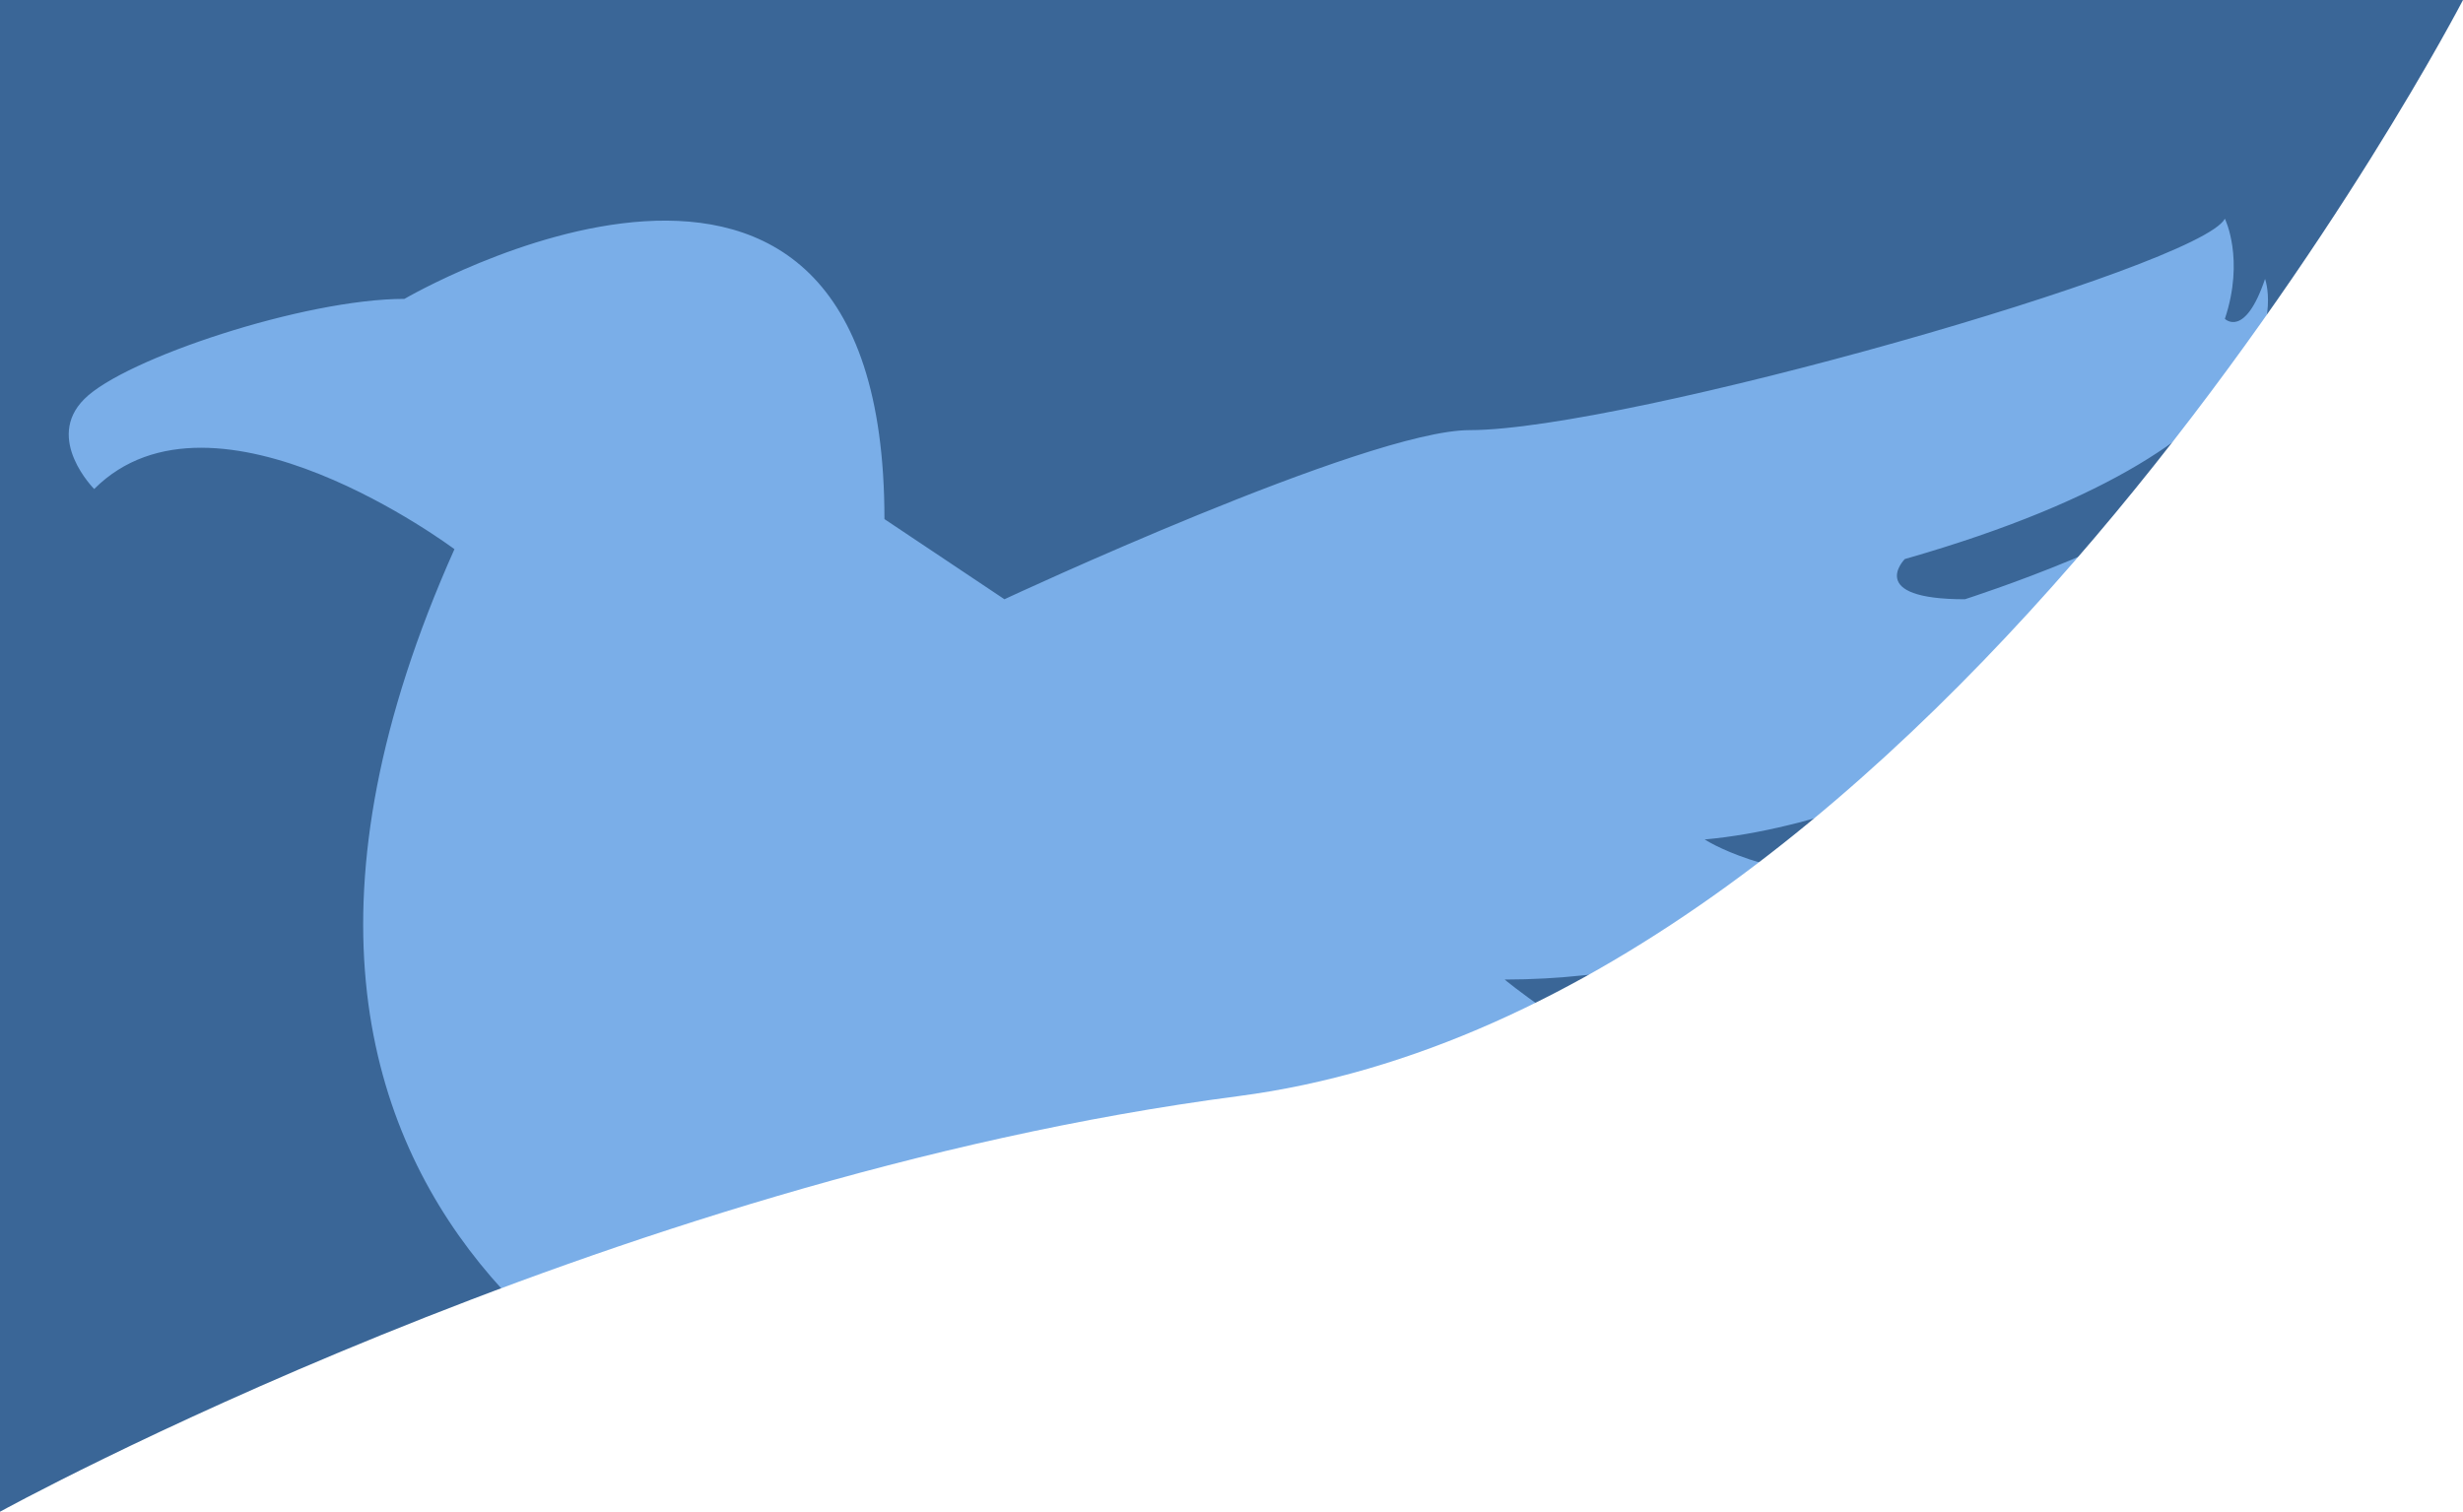
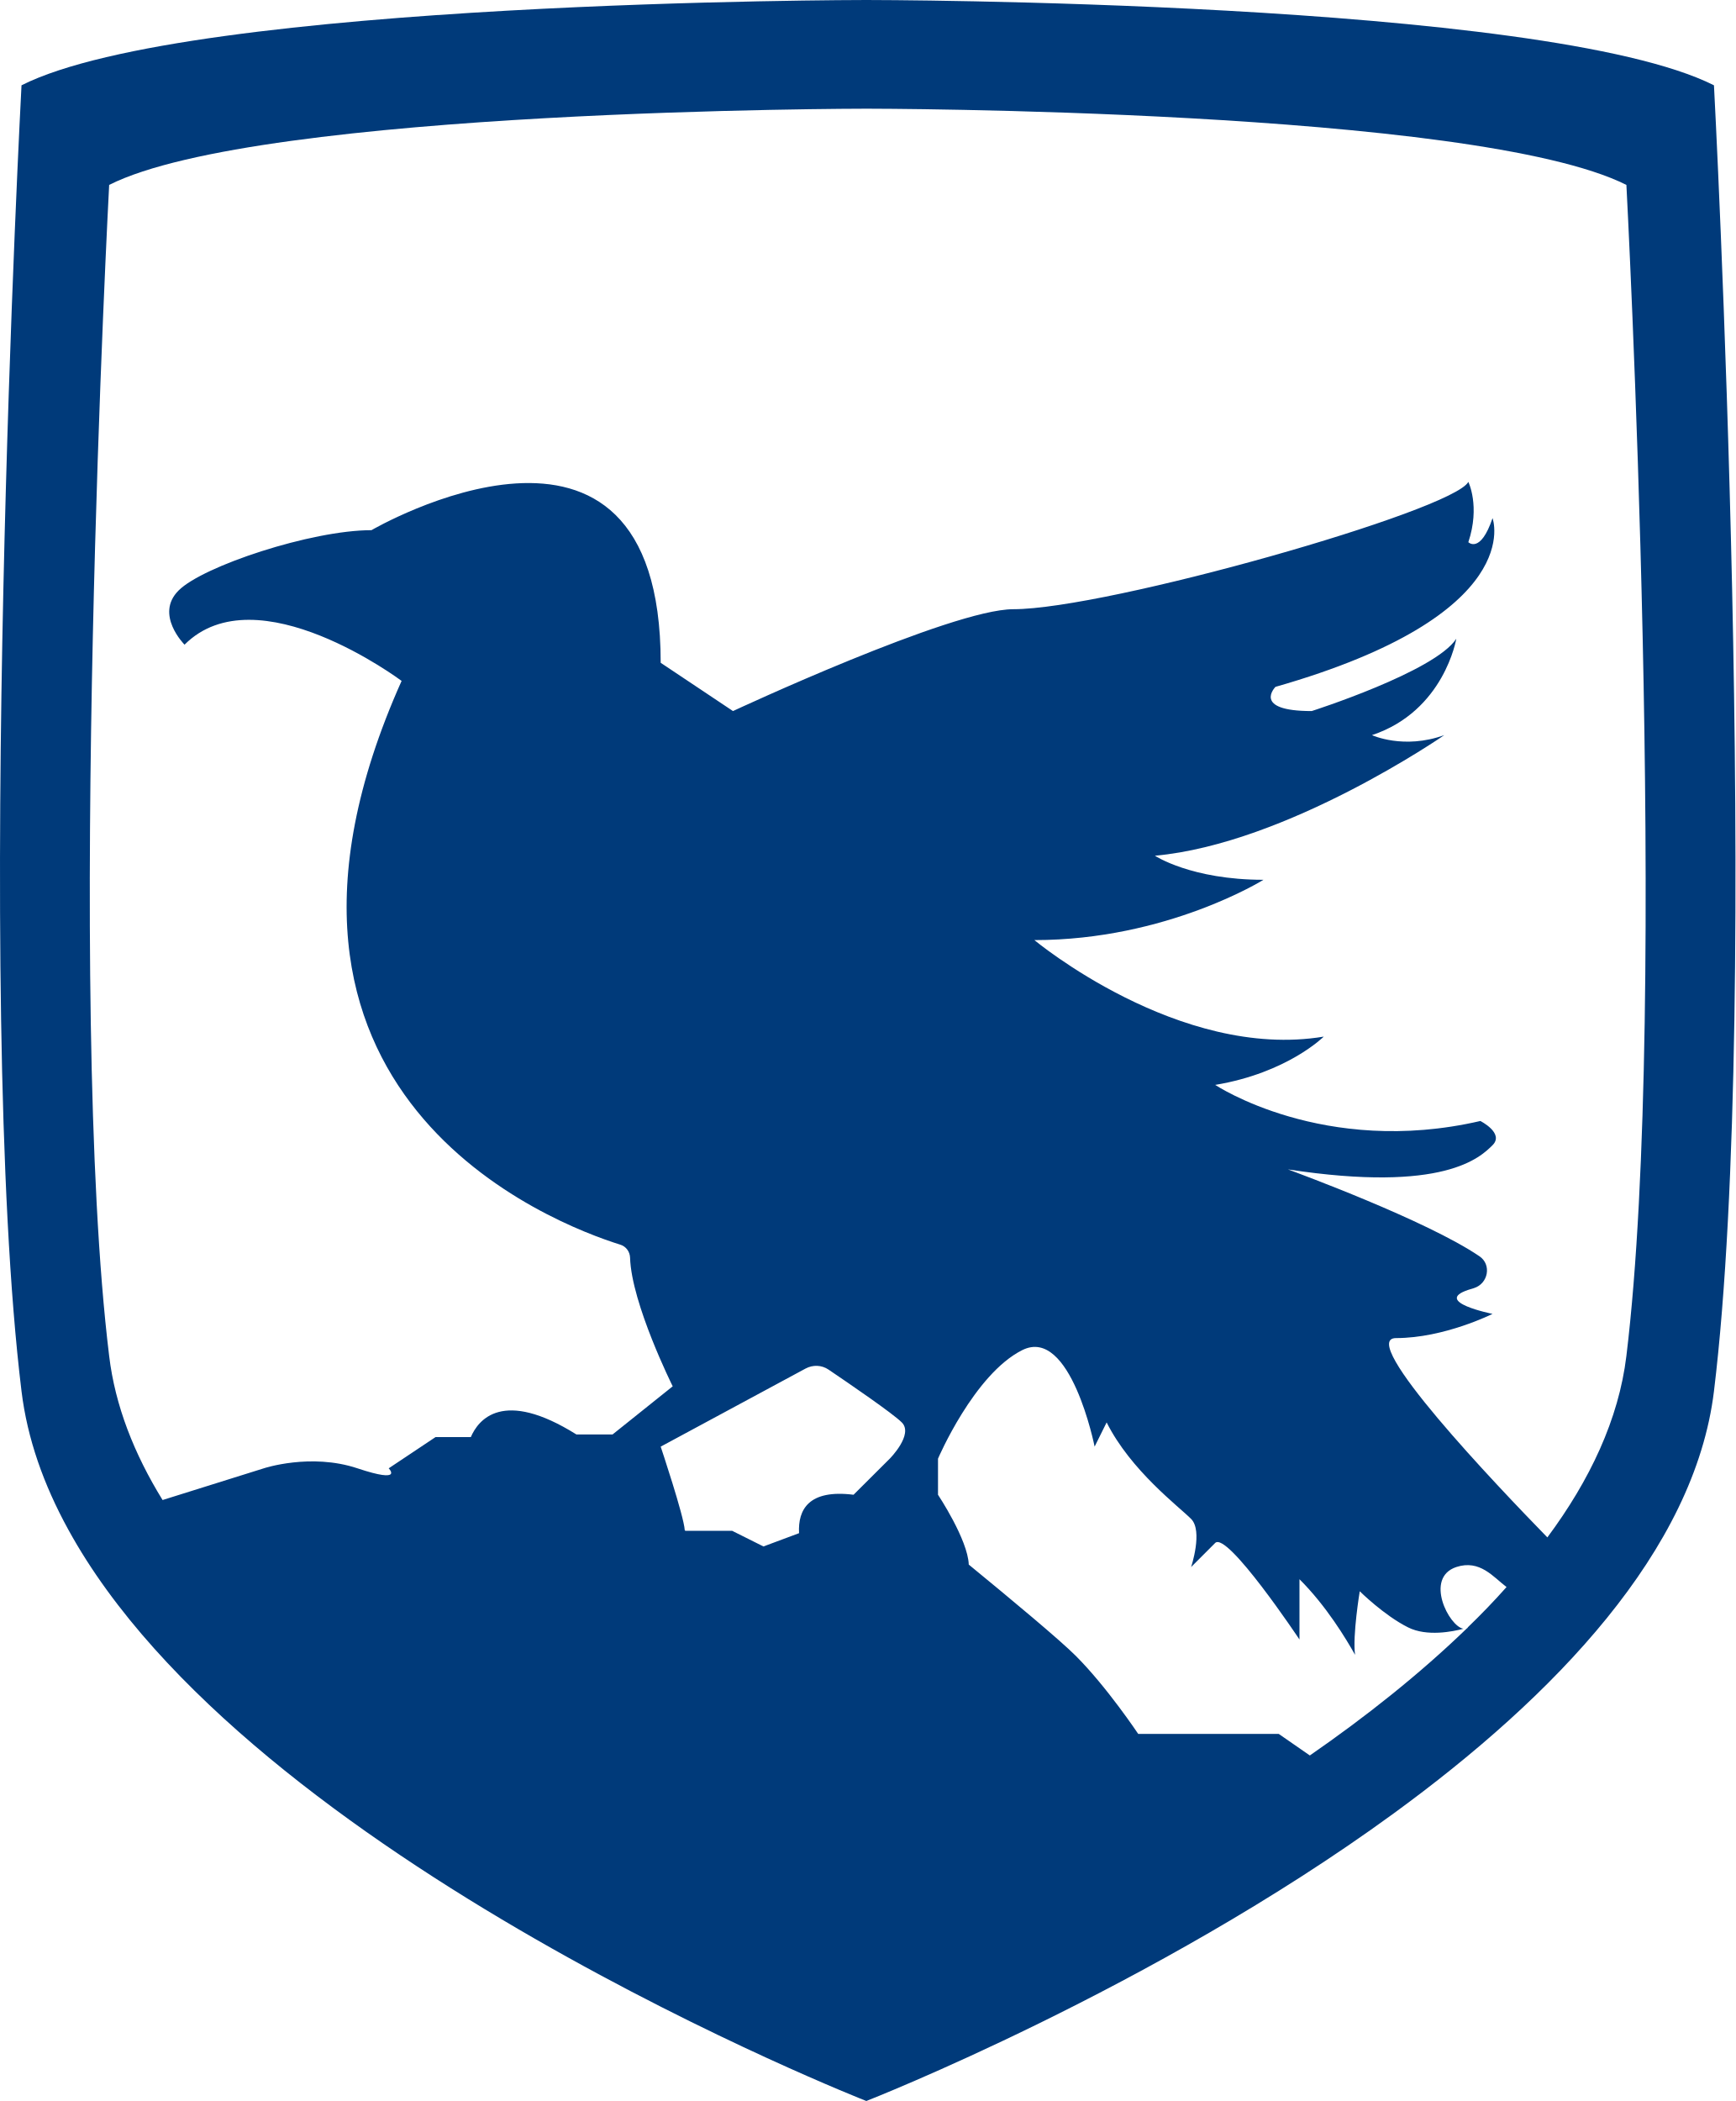
- <svg xmlns="http://www.w3.org/2000/svg" width="360" height="221" viewBox="0 0 360 221" fill="none">
-   <mask id="mask0" mask-type="alpha" maskUnits="userSpaceOnUse" x="0" y="0" width="360" height="221">
-     <path d="M0 0H360C360 0 284 146.79 181 160.245C88.27 172.359 0 221 0 221V0Z" fill="black" />
-   </mask>
-   <g mask="url(#mask0)">
-     <rect width="360" height="271" fill="#3A6697" />
-     <path d="M384.779 -64.294C343.679 -85 179.159 -85 179.159 -85C179.159 -85 15.205 -85 -25.782 -64.294C-25.782 -64.294 -37.523 156.233 -25.782 252.701C-24.378 264.227 -20.404 275.413 -14.454 286.259C29.302 366.226 179.159 425 179.159 425C179.159 425 248.746 397.778 307.085 355.193C346.102 326.718 380.08 291.376 384.779 252.701C396.526 156.233 384.779 -64.294 384.779 -64.294ZM184.843 269.078L176.057 277.838C165.187 276.473 162.532 281.442 162.838 287.166L154.199 290.39L146.624 286.599H135.262L135.109 286.446C134.923 283.035 129.273 266.159 129.273 266.159L164.429 247.199C166.206 246.253 168.329 246.326 169.999 247.465C175.038 250.877 185.568 258.085 187.764 260.283C190.674 263.201 184.843 269.078 184.843 269.078ZM325.116 310.07C325.003 310.183 324.889 310.257 324.776 310.336C313.335 321.409 300.269 331.762 286.744 341.123L279.204 335.893H245.112C245.112 335.893 237.537 324.52 229.957 316.932C226.13 313.102 214.542 303.434 204.006 294.787C203.78 288.718 196.545 277.838 196.545 277.838V269.078C196.545 269.078 205.297 248.565 216.998 242.722C228.706 236.886 234.537 266.154 234.537 266.154L237.452 260.277C243.323 271.996 255.03 280.751 257.946 283.709C260.861 286.627 257.946 295.388 257.946 295.388C257.946 295.388 260.861 292.469 263.777 289.546C266.692 286.627 284.231 312.977 284.231 312.977V298.34C290.747 304.823 295.593 312.903 297.716 316.694C297.07 312.031 298.854 301.264 298.854 301.264C298.854 301.264 304.724 307.101 310.561 310.025C315.146 312.337 321.43 311.05 324.006 310.365C320.519 309.832 314.461 298.006 322.263 295.388C328.02 293.489 331.281 297.853 334.462 300.238C331.507 303.576 328.326 306.874 324.991 310.098C325.042 310.07 325.082 310.07 325.116 310.07ZM363.533 244.167C361.676 259.524 354.667 274.314 344.364 288.191C332.13 275.64 297.999 239.81 307.657 239.81C319.364 239.81 331.066 233.933 331.066 233.933C331.066 233.933 316.443 231.015 325.195 228.097C325.688 227.944 326.141 227.791 326.559 227.677C330.047 226.578 330.879 221.954 327.884 219.943C315.045 211.222 283.376 199.582 281.44 198.863C319.358 204.665 328.111 195.905 331.066 192.987C333.981 190.068 328.111 187.11 328.111 187.11C290.113 195.905 263.788 178.35 263.788 178.35C281.327 175.431 290.118 166.631 290.118 166.631C255.042 172.468 219.925 143.2 219.925 143.2C252.086 143.2 275.496 128.563 275.496 128.563C257.957 128.563 249.165 122.721 249.165 122.721C281.327 119.802 319.358 93.447 319.358 93.447C309.508 97.011 301.82 93.447 301.82 93.447C319.358 87.605 322.274 70.05 322.274 70.05C317.083 78.051 287.197 87.605 287.197 87.605C272.574 87.605 278.411 81.728 278.411 81.728C339.818 64.173 331.066 40.776 331.066 40.776C328.111 49.536 325.195 46.612 325.195 46.612C328.111 37.852 325.195 31.976 325.195 31.976C321.481 38.991 237.537 62.881 214.808 62.881C199.805 62.881 146.811 87.605 146.811 87.605L129.273 75.886C129.273 2.708 59.114 43.694 59.114 43.694C44.491 43.694 18.166 52.455 12.329 58.331C6.459 64.168 13.767 71.489 13.767 71.489C31.306 53.934 66.422 80.284 66.422 80.284C21.342 181.143 103.695 212.202 119.456 217.126C120.86 217.546 121.806 218.832 121.845 220.311C122.185 231.423 132.188 251.517 132.188 251.517L117.605 263.196H108.819C90.941 252.01 85.031 259.631 83.213 263.842H74.653L63.291 271.424C63.291 271.424 67.079 275.215 55.717 271.424C44.355 267.633 32.987 271.424 32.987 271.424L8.44 279.119C1.545 267.933 -3.075 256.215 -4.518 244.156C-15.088 157.627 -4.518 -40.115 -4.518 -40.115C32.189 -58.616 179.244 -58.616 179.244 -58.616C179.244 -58.616 326.718 -58.616 363.538 -40.115C363.533 -40.103 374.062 157.638 363.533 244.167Z" fill="#7AAEE8" />
-   </g>
+ <svg xmlns="http://www.w3.org/2000/svg" width="537" height="650" viewBox="0 0 537 650" fill="none">
+   <path d="M530.341 26.39C477.916 -1.90735e-06 268.065 0 268.065 0C268.065 0 58.937 -1.90735e-06 6.656 26.39C6.656 26.39 -8.32 307.454 6.656 430.404C8.447 445.093 13.516 459.35 21.105 473.173C76.917 575.092 268.065 650 268.065 650C268.065 650 356.826 615.305 431.239 561.03C481.006 524.739 524.347 479.695 530.341 430.404C545.324 307.454 530.341 26.39 530.341 26.39ZM275.315 451.276L264.108 462.441C250.244 460.7 246.857 467.034 247.247 474.329L236.228 478.438L226.566 473.606H212.073L211.878 473.411C211.64 469.064 204.433 447.556 204.433 447.556L249.276 423.391C251.543 422.185 254.251 422.279 256.381 423.73C262.808 428.078 276.239 437.265 279.041 440.067C282.753 443.786 275.315 451.276 275.315 451.276ZM454.238 503.521C454.094 503.665 453.949 503.759 453.805 503.86C439.211 517.972 422.545 531.167 405.294 543.098L395.675 536.432H352.19C352.19 536.432 342.529 521.937 332.86 512.267C327.978 507.384 313.197 495.063 299.758 484.042C299.469 476.307 290.241 462.441 290.241 462.441V451.276C290.241 451.276 301.405 425.131 316.331 417.685C331.264 410.247 338.701 447.549 338.701 447.549L342.42 440.06C349.908 454.995 364.841 466.153 368.56 469.923C372.279 473.643 368.56 484.808 368.56 484.808C368.56 484.808 372.279 481.089 375.998 477.362C379.717 473.643 402.088 507.225 402.088 507.225V488.571C410.399 496.833 416.58 507.132 419.288 511.963C418.465 506.019 420.74 492.297 420.74 492.297C420.74 492.297 428.228 499.736 435.673 503.463C441.522 506.409 449.537 504.77 452.823 503.896C448.375 503.217 440.648 488.145 450.599 484.808C457.942 482.389 462.102 487.95 466.16 490.99C462.391 495.244 458.332 499.447 454.079 503.557C454.144 503.521 454.195 503.521 454.238 503.521ZM503.24 419.527C500.871 439.099 491.932 457.949 478.79 475.636C463.185 459.639 419.649 413.973 431.968 413.973C446.901 413.973 461.827 406.484 461.827 406.484C461.827 406.484 443.175 402.764 454.339 399.045C454.967 398.85 455.545 398.655 456.079 398.511C460.528 397.109 461.589 391.216 457.769 388.652C441.392 377.537 400.997 362.703 398.528 361.786C446.894 369.181 458.058 358.016 461.827 354.297C465.546 350.577 458.058 346.807 458.058 346.807C409.59 358.016 376.012 335.642 376.012 335.642C398.383 331.922 409.598 320.706 409.598 320.706C364.856 328.145 320.064 290.843 320.064 290.843C361.087 290.843 390.946 272.188 390.946 272.188C368.575 272.188 357.361 264.742 357.361 264.742C398.383 261.023 446.894 227.432 446.894 227.432C434.33 231.975 424.523 227.432 424.523 227.432C446.894 219.986 450.613 197.612 450.613 197.612C443.991 207.81 405.871 219.986 405.871 219.986C387.22 219.986 394.664 212.497 394.664 212.497C472.991 190.123 461.827 160.303 461.827 160.303C458.058 171.468 454.339 167.741 454.339 167.741C458.058 156.576 454.339 149.087 454.339 149.087C449.602 158.028 342.528 188.476 313.536 188.476C294.4 188.476 226.804 219.986 226.804 219.986L204.433 205.051C204.433 111.784 114.943 164.022 114.943 164.022C96.291 164.022 62.713 175.188 55.268 182.677C47.78 190.116 57.102 199.447 57.102 199.447C79.473 177.072 124.265 210.655 124.265 210.655C66.764 339.202 171.809 378.787 191.912 385.063C193.703 385.597 194.909 387.237 194.959 389.122C195.393 403.284 208.152 428.894 208.152 428.894L189.551 443.779H178.344C155.54 429.522 148.001 439.236 145.683 444.602H134.765L120.272 454.266C120.272 454.266 125.103 459.097 110.61 454.266C96.118 449.434 81.618 454.266 81.618 454.266L50.307 464.073C41.512 449.817 35.62 434.881 33.778 419.513C20.297 309.23 33.778 57.207 33.778 57.207C80.6 33.626 268.173 33.626 268.173 33.626C268.173 33.626 456.282 33.626 503.247 57.207C503.24 57.221 516.671 309.245 503.24 419.527Z" fill="#003A7A" />
</svg>
